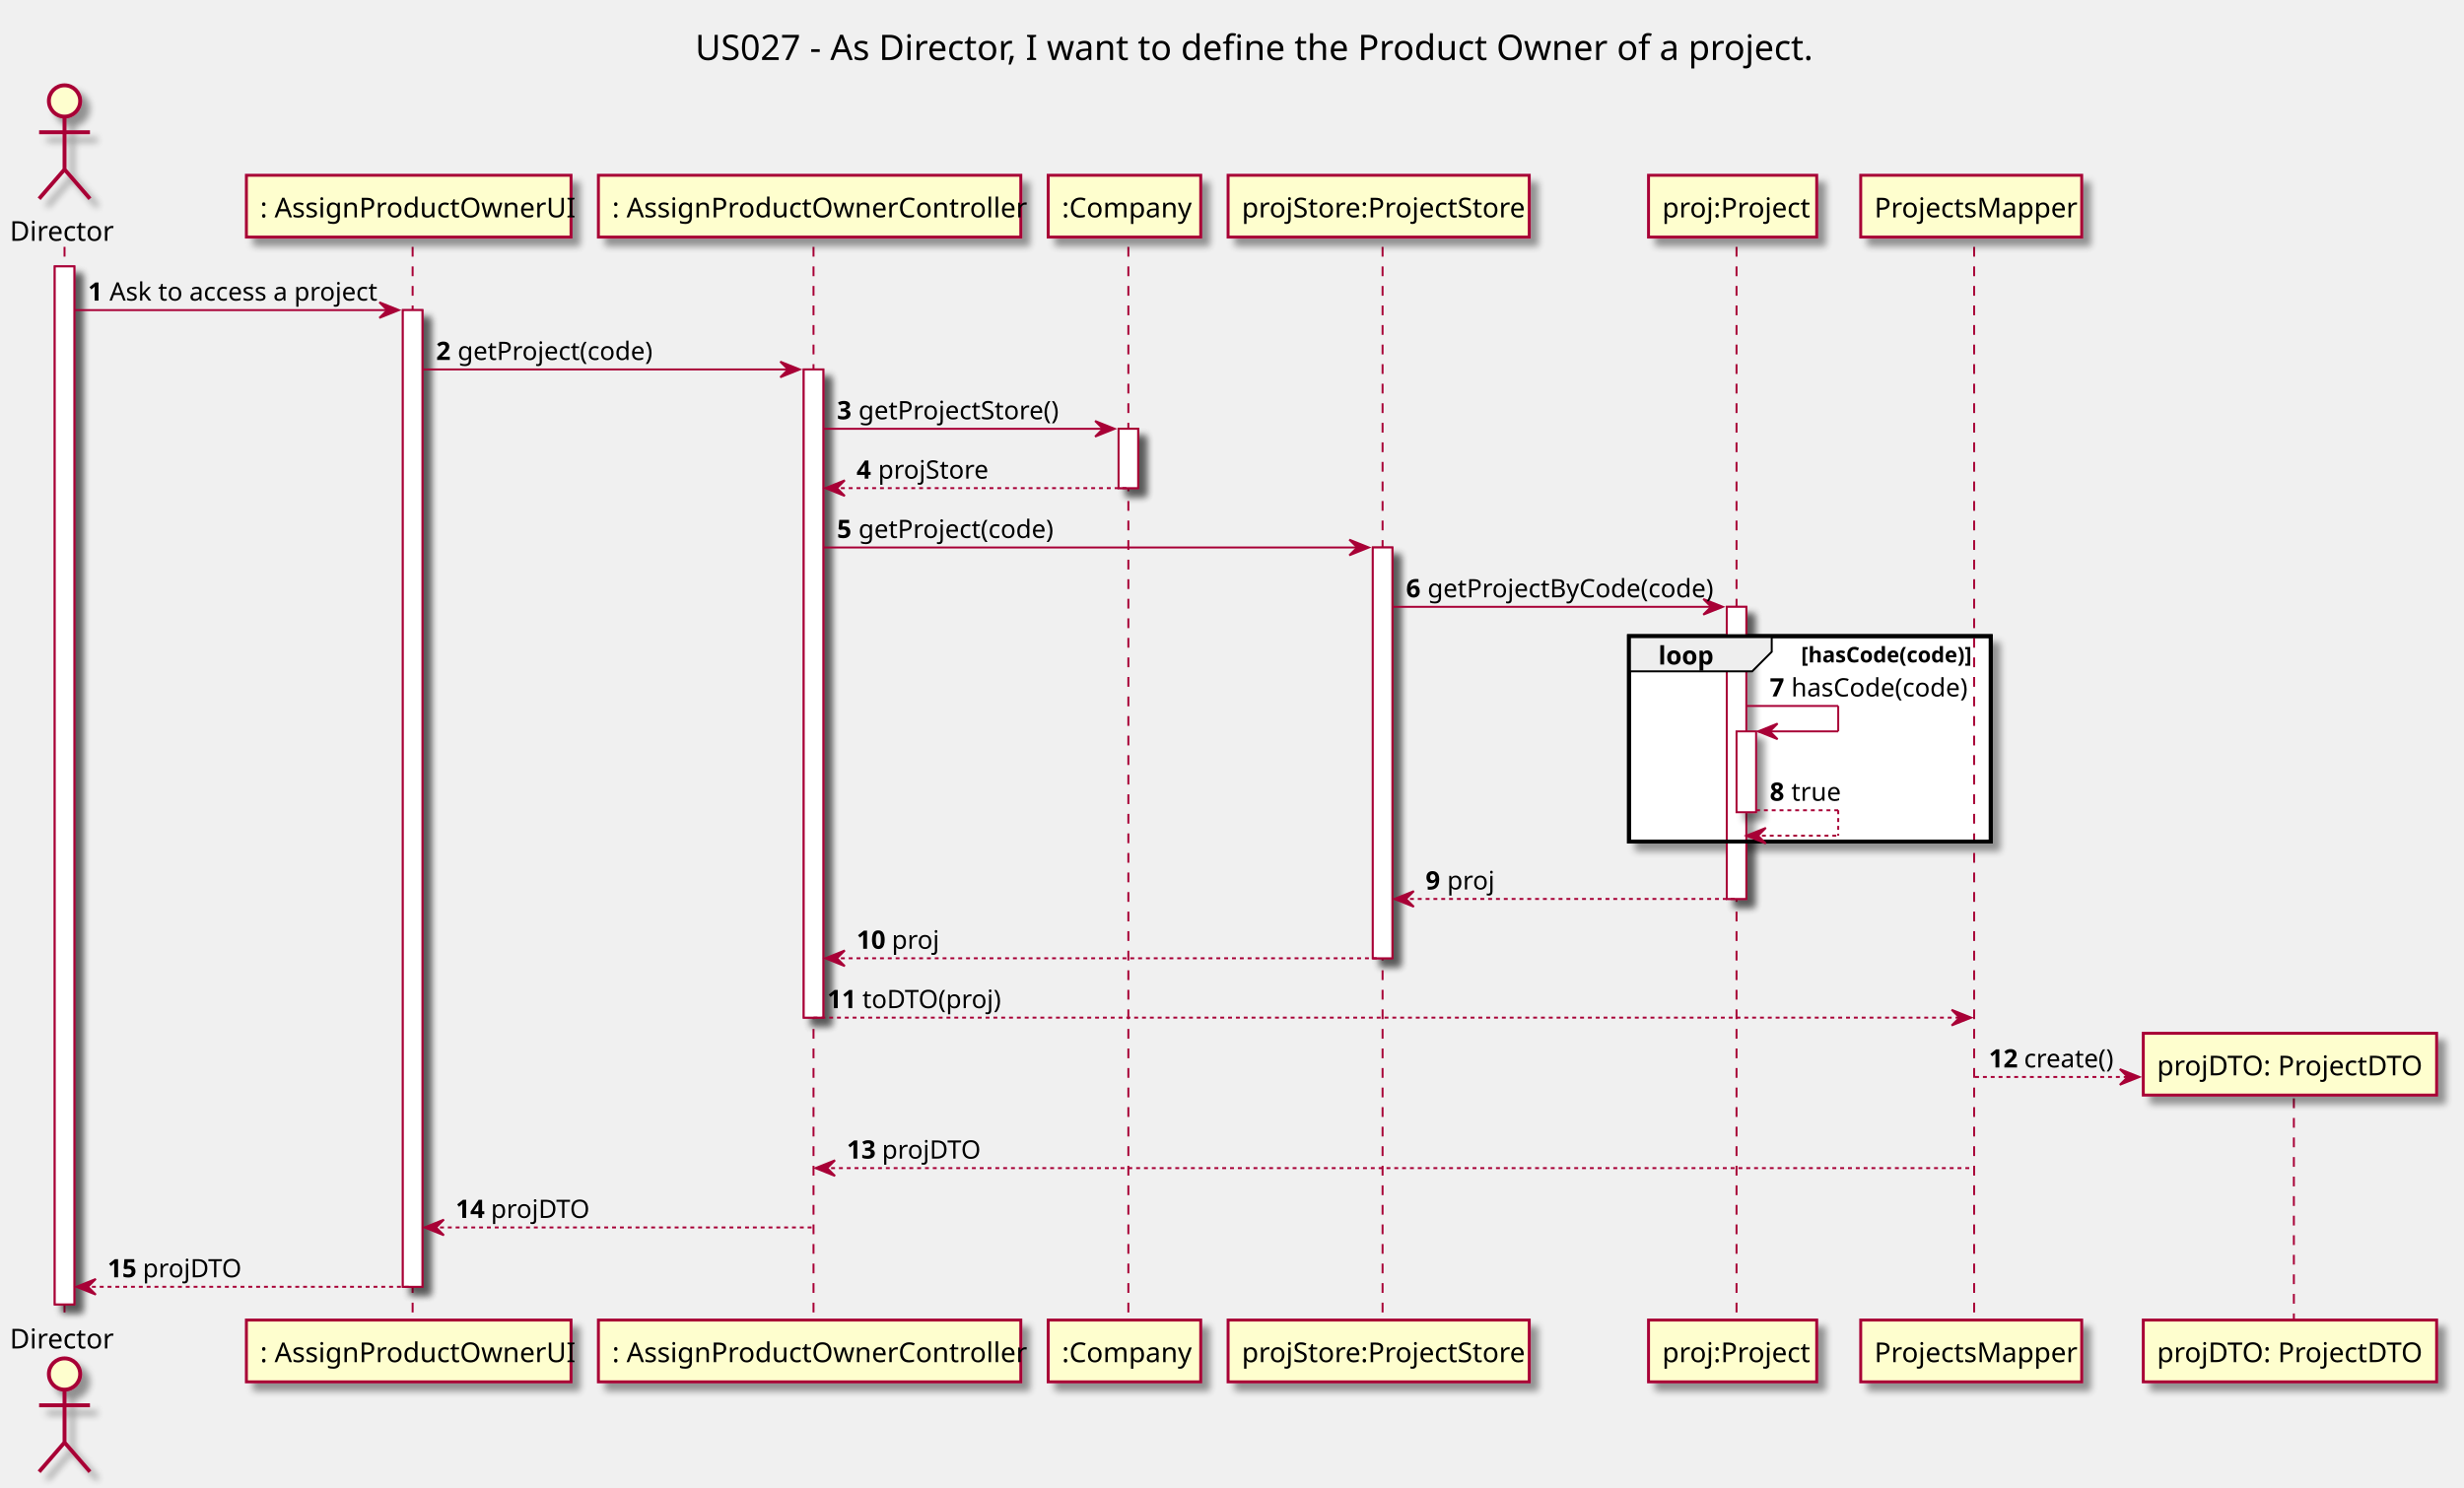
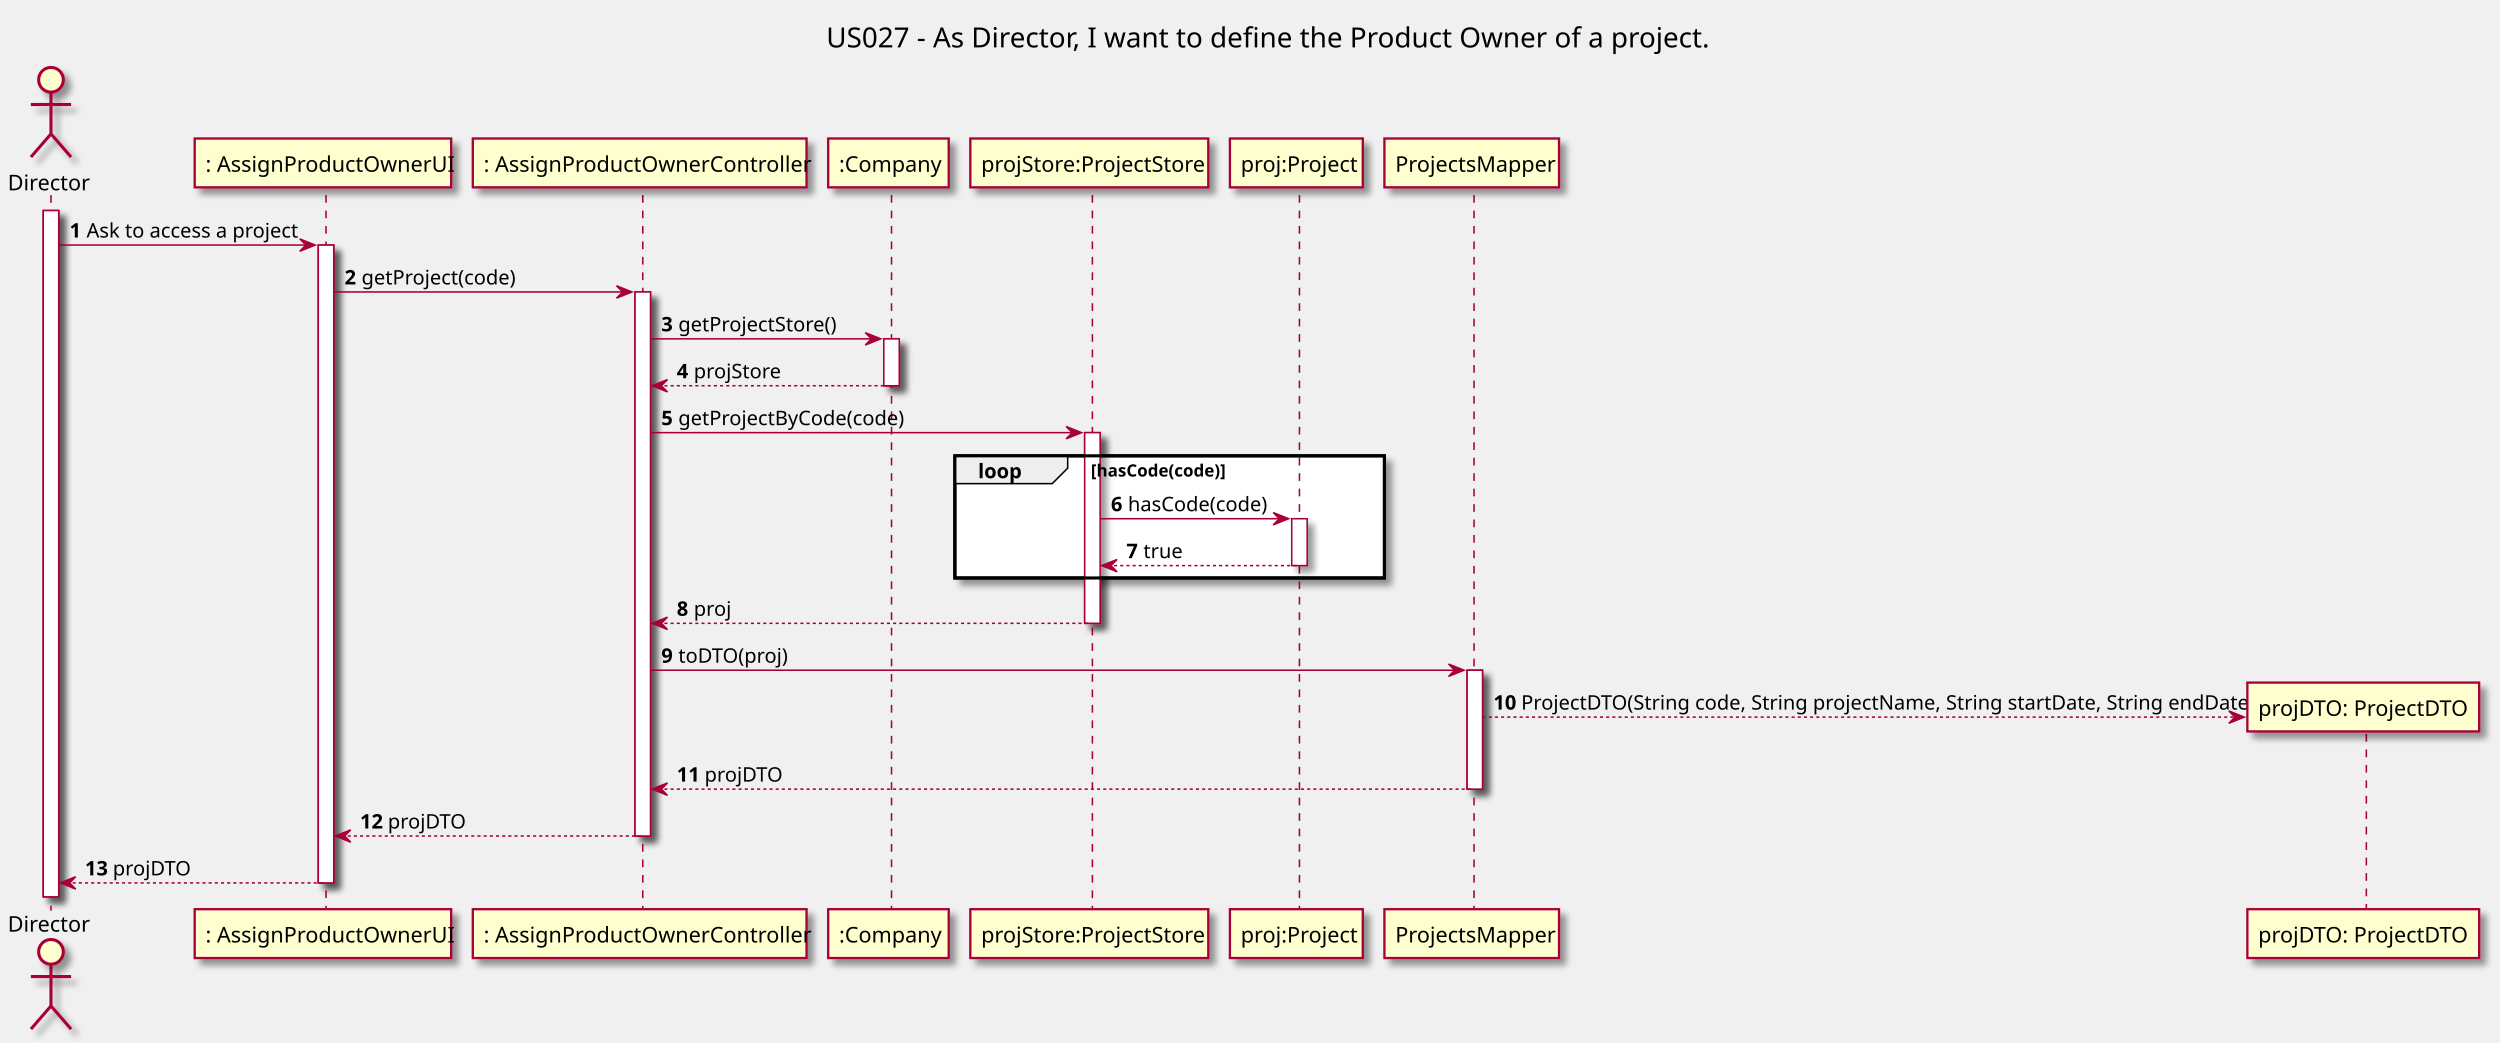
- <svg xmlns="http://www.w3.org/2000/svg" contentScriptType="application/ecmascript" contentStyleType="text/css" height="761px" preserveAspectRatio="none" style="width:1260px;height:761px;background:#FFFFFF;" version="1.1" viewBox="0 0 1260 761" width="1260px" zoomAndPan="magnify">
+ <svg xmlns="http://www.w3.org/2000/svg" contentScriptType="application/ecmascript" contentStyleType="text/css" height="675px" preserveAspectRatio="none" style="width:1618px;height:675px;background:#FFFFFF;" version="1.1" viewBox="0 0 1618 675" width="1618px" zoomAndPan="magnify">
  <defs>
-     <filter height="300%" id="fnz5hy7m0wcrd" width="300%" x="-1" y="-1">
+     <filter height="300%" id="f1vf2o66wyu2re" width="300%" x="-1" y="-1">
      <feGaussianBlur result="blurOut" stdDeviation="2.0" />
      <feColorMatrix in="blurOut" result="blurOut2" type="matrix" values="0 0 0 0 0 0 0 0 0 0 0 0 0 0 0 0 0 0 .4 0" />
      <feOffset dx="4.0" dy="4.0" in="blurOut2" result="blurOut3" />
      <feBlend in="SourceGraphic" in2="blurOut3" mode="normal" />
    </filter>
  </defs>
  <g>
-     <text fill="#000000" font-family="sans-serif" font-size="18" lengthAdjust="spacing" textLength="544" x="355.5" y="30.686">US027 - As Director, I want to define the Product Owner of a project.</text>
-     <rect fill="#FFFFFF" filter="url(#fnz5hy7m0wcrd)" height="530.883" style="stroke:#A80036;stroke-width:1.0;" width="10" x="28" y="136.25" />
-     <rect fill="#FFFFFF" filter="url(#fnz5hy7m0wcrd)" height="499.531" style="stroke:#A80036;stroke-width:1.0;" width="10" x="206" y="158.602" />
-     <rect fill="#FFFFFF" filter="url(#fnz5hy7m0wcrd)" height="331.516" style="stroke:#A80036;stroke-width:1.0;" width="10" x="411" y="188.953" />
-     <rect fill="#FFFFFF" filter="url(#fnz5hy7m0wcrd)" height="30.352" style="stroke:#A80036;stroke-width:1.0;" width="10" x="572" y="219.305" />
-     <rect fill="#FFFFFF" filter="url(#fnz5hy7m0wcrd)" height="210.109" style="stroke:#A80036;stroke-width:1.0;" width="10" x="702" y="280.008" />
-     <rect fill="#FFFFFF" filter="url(#fnz5hy7m0wcrd)" height="149.406" style="stroke:#A80036;stroke-width:1.0;" width="10" x="883" y="310.359" />
-     <rect fill="#FFFFFF" filter="url(#fnz5hy7m0wcrd)" height="41.352" style="stroke:#A80036;stroke-width:1.0;" width="10" x="888" y="374.062" />
-     <rect fill="#FFFFFF" filter="url(#fnz5hy7m0wcrd)" height="105.055" style="stroke:#000000;stroke-width:2.0;" width="185" x="833" y="325.359" />
-     <line style="stroke:#A80036;stroke-width:1.0;stroke-dasharray:5.0,5.0;" x1="33" x2="33" y1="126.25" y2="676.133" />
-     <line style="stroke:#A80036;stroke-width:1.0;stroke-dasharray:5.0,5.0;" x1="211" x2="211" y1="126.25" y2="676.133" />
-     <line style="stroke:#A80036;stroke-width:1.0;stroke-dasharray:5.0,5.0;" x1="416" x2="416" y1="126.25" y2="676.133" />
-     <line style="stroke:#A80036;stroke-width:1.0;stroke-dasharray:5.0,5.0;" x1="577" x2="577" y1="126.25" y2="676.133" />
-     <line style="stroke:#A80036;stroke-width:1.0;stroke-dasharray:5.0,5.0;" x1="707" x2="707" y1="126.25" y2="676.133" />
-     <line style="stroke:#A80036;stroke-width:1.0;stroke-dasharray:5.0,5.0;" x1="888" x2="888" y1="126.25" y2="676.133" />
-     <line style="stroke:#A80036;stroke-width:1.0;stroke-dasharray:5.0,5.0;" x1="1009.5" x2="1009.5" y1="126.25" y2="676.133" />
-     <line style="stroke:#A80036;stroke-width:1.0;stroke-dasharray:5.0,5.0;" x1="1173" x2="1173" y1="561.773" y2="676.133" />
+     <text fill="#000000" font-family="sans-serif" font-size="18" lengthAdjust="spacing" textLength="544" x="534.75" y="30.686">US027 - As Director, I want to define the Product Owner of a project.</text>
+     <rect fill="#FFFFFF" filter="url(#f1vf2o66wyu2re)" height="444.18" style="stroke:#A80036;stroke-width:1.0;" width="10" x="28" y="136.25" />
+     <rect fill="#FFFFFF" filter="url(#f1vf2o66wyu2re)" height="412.828" style="stroke:#A80036;stroke-width:1.0;" width="10" x="206" y="158.602" />
+     <rect fill="#FFFFFF" filter="url(#f1vf2o66wyu2re)" height="352.125" style="stroke:#A80036;stroke-width:1.0;" width="10" x="411" y="188.953" />
+     <rect fill="#FFFFFF" filter="url(#f1vf2o66wyu2re)" height="30.352" style="stroke:#A80036;stroke-width:1.0;" width="10" x="572" y="219.305" />
+     <rect fill="#FFFFFF" filter="url(#f1vf2o66wyu2re)" height="123.406" style="stroke:#A80036;stroke-width:1.0;" width="10" x="702" y="280.008" />
+     <rect fill="#FFFFFF" filter="url(#f1vf2o66wyu2re)" height="30.352" style="stroke:#A80036;stroke-width:1.0;" width="10" x="836" y="335.711" />
+     <rect fill="#FFFFFF" filter="url(#f1vf2o66wyu2re)" height="76.961" style="stroke:#A80036;stroke-width:1.0;" width="10" x="949.5" y="433.766" />
+     <rect fill="#FFFFFF" filter="url(#f1vf2o66wyu2re)" height="79.055" style="stroke:#000000;stroke-width:2.0;" width="278" x="618" y="295.008" />
+     <line style="stroke:#A80036;stroke-width:1.0;stroke-dasharray:5.0,5.0;" x1="33" x2="33" y1="126.25" y2="589.43" />
+     <line style="stroke:#A80036;stroke-width:1.0;stroke-dasharray:5.0,5.0;" x1="211" x2="211" y1="126.25" y2="589.43" />
+     <line style="stroke:#A80036;stroke-width:1.0;stroke-dasharray:5.0,5.0;" x1="416" x2="416" y1="126.25" y2="589.43" />
+     <line style="stroke:#A80036;stroke-width:1.0;stroke-dasharray:5.0,5.0;" x1="577" x2="577" y1="126.25" y2="589.43" />
+     <line style="stroke:#A80036;stroke-width:1.0;stroke-dasharray:5.0,5.0;" x1="707" x2="707" y1="126.25" y2="589.43" />
+     <line style="stroke:#A80036;stroke-width:1.0;stroke-dasharray:5.0,5.0;" x1="841" x2="841" y1="126.25" y2="589.43" />
+     <line style="stroke:#A80036;stroke-width:1.0;stroke-dasharray:5.0,5.0;" x1="954" x2="954" y1="126.25" y2="589.43" />
+     <line style="stroke:#A80036;stroke-width:1.0;stroke-dasharray:5.0,5.0;" x1="1531.5" x2="1531.5" y1="475.07" y2="589.43" />
    <text fill="#000000" font-family="sans-serif" font-size="14" lengthAdjust="spacing" textLength="50" x="5" y="123.174">Director</text>
-     <ellipse cx="33" cy="51.641" fill="#FEFECE" filter="url(#fnz5hy7m0wcrd)" rx="8" ry="8" style="stroke:#A80036;stroke-width:2.0;" />
-     <path d="M33,59.641 L33,86.641 M20,67.641 L46,67.641 M33,86.641 L20,101.641 M33,86.641 L46,101.641 " fill="none" filter="url(#fnz5hy7m0wcrd)" style="stroke:#A80036;stroke-width:2.0;" />
-     <text fill="#000000" font-family="sans-serif" font-size="14" lengthAdjust="spacing" textLength="50" x="5" y="689.666">Director</text>
-     <ellipse cx="33" cy="702.742" fill="#FEFECE" filter="url(#fnz5hy7m0wcrd)" rx="8" ry="8" style="stroke:#A80036;stroke-width:2.0;" />
-     <path d="M33,710.742 L33,737.742 M20,718.742 L46,718.742 M33,737.742 L20,752.742 M33,737.742 L46,752.742 " fill="none" filter="url(#fnz5hy7m0wcrd)" style="stroke:#A80036;stroke-width:2.0;" />
-     <rect fill="#FEFECE" filter="url(#fnz5hy7m0wcrd)" height="31.609" style="stroke:#A80036;stroke-width:1.5;" width="166" x="126" y="89.641" />
+     <ellipse cx="33" cy="51.641" fill="#FEFECE" filter="url(#f1vf2o66wyu2re)" rx="8" ry="8" style="stroke:#A80036;stroke-width:2.0;" />
+     <path d="M33,59.641 L33,86.641 M20,67.641 L46,67.641 M33,86.641 L20,101.641 M33,86.641 L46,101.641 " fill="none" filter="url(#f1vf2o66wyu2re)" style="stroke:#A80036;stroke-width:2.0;" />
+     <text fill="#000000" font-family="sans-serif" font-size="14" lengthAdjust="spacing" textLength="50" x="5" y="602.963">Director</text>
+     <ellipse cx="33" cy="616.039" fill="#FEFECE" filter="url(#f1vf2o66wyu2re)" rx="8" ry="8" style="stroke:#A80036;stroke-width:2.0;" />
+     <path d="M33,624.039 L33,651.039 M20,632.039 L46,632.039 M33,651.039 L20,666.039 M33,651.039 L46,666.039 " fill="none" filter="url(#f1vf2o66wyu2re)" style="stroke:#A80036;stroke-width:2.0;" />
+     <rect fill="#FEFECE" filter="url(#f1vf2o66wyu2re)" height="31.609" style="stroke:#A80036;stroke-width:1.5;" width="166" x="126" y="89.641" />
    <text fill="#000000" font-family="sans-serif" font-size="14" lengthAdjust="spacing" textLength="152" x="133" y="111.174">: AssignProductOwnerUI</text>
-     <rect fill="#FEFECE" filter="url(#fnz5hy7m0wcrd)" height="31.609" style="stroke:#A80036;stroke-width:1.5;" width="166" x="126" y="675.133" />
-     <text fill="#000000" font-family="sans-serif" font-size="14" lengthAdjust="spacing" textLength="152" x="133" y="696.666">: AssignProductOwnerUI</text>
-     <rect fill="#FEFECE" filter="url(#fnz5hy7m0wcrd)" height="31.609" style="stroke:#A80036;stroke-width:1.5;" width="216" x="306" y="89.641" />
+     <rect fill="#FEFECE" filter="url(#f1vf2o66wyu2re)" height="31.609" style="stroke:#A80036;stroke-width:1.5;" width="166" x="126" y="588.43" />
+     <text fill="#000000" font-family="sans-serif" font-size="14" lengthAdjust="spacing" textLength="152" x="133" y="609.963">: AssignProductOwnerUI</text>
+     <rect fill="#FEFECE" filter="url(#f1vf2o66wyu2re)" height="31.609" style="stroke:#A80036;stroke-width:1.5;" width="216" x="306" y="89.641" />
    <text fill="#000000" font-family="sans-serif" font-size="14" lengthAdjust="spacing" textLength="202" x="313" y="111.174">: AssignProductOwnerController</text>
-     <rect fill="#FEFECE" filter="url(#fnz5hy7m0wcrd)" height="31.609" style="stroke:#A80036;stroke-width:1.5;" width="216" x="306" y="675.133" />
-     <text fill="#000000" font-family="sans-serif" font-size="14" lengthAdjust="spacing" textLength="202" x="313" y="696.666">: AssignProductOwnerController</text>
-     <rect fill="#FEFECE" filter="url(#fnz5hy7m0wcrd)" height="31.609" style="stroke:#A80036;stroke-width:1.5;" width="78" x="536" y="89.641" />
+     <rect fill="#FEFECE" filter="url(#f1vf2o66wyu2re)" height="31.609" style="stroke:#A80036;stroke-width:1.5;" width="216" x="306" y="588.43" />
+     <text fill="#000000" font-family="sans-serif" font-size="14" lengthAdjust="spacing" textLength="202" x="313" y="609.963">: AssignProductOwnerController</text>
+     <rect fill="#FEFECE" filter="url(#f1vf2o66wyu2re)" height="31.609" style="stroke:#A80036;stroke-width:1.5;" width="78" x="536" y="89.641" />
    <text fill="#000000" font-family="sans-serif" font-size="14" lengthAdjust="spacing" textLength="64" x="543" y="111.174">:Company</text>
-     <rect fill="#FEFECE" filter="url(#fnz5hy7m0wcrd)" height="31.609" style="stroke:#A80036;stroke-width:1.5;" width="78" x="536" y="675.133" />
-     <text fill="#000000" font-family="sans-serif" font-size="14" lengthAdjust="spacing" textLength="64" x="543" y="696.666">:Company</text>
-     <rect fill="#FEFECE" filter="url(#fnz5hy7m0wcrd)" height="31.609" style="stroke:#A80036;stroke-width:1.5;" width="154" x="628" y="89.641" />
+     <rect fill="#FEFECE" filter="url(#f1vf2o66wyu2re)" height="31.609" style="stroke:#A80036;stroke-width:1.5;" width="78" x="536" y="588.43" />
+     <text fill="#000000" font-family="sans-serif" font-size="14" lengthAdjust="spacing" textLength="64" x="543" y="609.963">:Company</text>
+     <rect fill="#FEFECE" filter="url(#f1vf2o66wyu2re)" height="31.609" style="stroke:#A80036;stroke-width:1.5;" width="154" x="628" y="89.641" />
    <text fill="#000000" font-family="sans-serif" font-size="14" lengthAdjust="spacing" textLength="140" x="635" y="111.174">projStore:ProjectStore</text>
-     <rect fill="#FEFECE" filter="url(#fnz5hy7m0wcrd)" height="31.609" style="stroke:#A80036;stroke-width:1.5;" width="154" x="628" y="675.133" />
-     <text fill="#000000" font-family="sans-serif" font-size="14" lengthAdjust="spacing" textLength="140" x="635" y="696.666">projStore:ProjectStore</text>
-     <rect fill="#FEFECE" filter="url(#fnz5hy7m0wcrd)" height="31.609" style="stroke:#A80036;stroke-width:1.5;" width="86" x="843" y="89.641" />
-     <text fill="#000000" font-family="sans-serif" font-size="14" lengthAdjust="spacing" textLength="72" x="850" y="111.174">proj:Project</text>
-     <rect fill="#FEFECE" filter="url(#fnz5hy7m0wcrd)" height="31.609" style="stroke:#A80036;stroke-width:1.5;" width="86" x="843" y="675.133" />
-     <text fill="#000000" font-family="sans-serif" font-size="14" lengthAdjust="spacing" textLength="72" x="850" y="696.666">proj:Project</text>
-     <rect fill="#FEFECE" filter="url(#fnz5hy7m0wcrd)" height="31.609" style="stroke:#A80036;stroke-width:1.5;" width="113" x="951.5" y="89.641" />
-     <text fill="#000000" font-family="sans-serif" font-size="14" lengthAdjust="spacing" textLength="99" x="958.5" y="111.174">ProjectsMapper</text>
-     <rect fill="#FEFECE" filter="url(#fnz5hy7m0wcrd)" height="31.609" style="stroke:#A80036;stroke-width:1.5;" width="113" x="951.5" y="675.133" />
-     <text fill="#000000" font-family="sans-serif" font-size="14" lengthAdjust="spacing" textLength="99" x="958.5" y="696.666">ProjectsMapper</text>
-     <rect fill="#FEFECE" filter="url(#fnz5hy7m0wcrd)" height="31.609" style="stroke:#A80036;stroke-width:1.5;" width="150" x="1096" y="675.133" />
-     <text fill="#000000" font-family="sans-serif" font-size="14" lengthAdjust="spacing" textLength="136" x="1103" y="696.666">projDTO: ProjectDTO</text>
-     <rect fill="#FFFFFF" filter="url(#fnz5hy7m0wcrd)" height="530.883" style="stroke:#A80036;stroke-width:1.0;" width="10" x="28" y="136.25" />
-     <rect fill="#FFFFFF" filter="url(#fnz5hy7m0wcrd)" height="499.531" style="stroke:#A80036;stroke-width:1.0;" width="10" x="206" y="158.602" />
-     <rect fill="#FFFFFF" filter="url(#fnz5hy7m0wcrd)" height="331.516" style="stroke:#A80036;stroke-width:1.0;" width="10" x="411" y="188.953" />
-     <rect fill="#FFFFFF" filter="url(#fnz5hy7m0wcrd)" height="30.352" style="stroke:#A80036;stroke-width:1.0;" width="10" x="572" y="219.305" />
-     <rect fill="#FFFFFF" filter="url(#fnz5hy7m0wcrd)" height="210.109" style="stroke:#A80036;stroke-width:1.0;" width="10" x="702" y="280.008" />
-     <rect fill="#FFFFFF" filter="url(#fnz5hy7m0wcrd)" height="149.406" style="stroke:#A80036;stroke-width:1.0;" width="10" x="883" y="310.359" />
-     <rect fill="#FFFFFF" filter="url(#fnz5hy7m0wcrd)" height="41.352" style="stroke:#A80036;stroke-width:1.0;" width="10" x="888" y="374.062" />
+     <rect fill="#FEFECE" filter="url(#f1vf2o66wyu2re)" height="31.609" style="stroke:#A80036;stroke-width:1.5;" width="154" x="628" y="588.43" />
+     <text fill="#000000" font-family="sans-serif" font-size="14" lengthAdjust="spacing" textLength="140" x="635" y="609.963">projStore:ProjectStore</text>
+     <rect fill="#FEFECE" filter="url(#f1vf2o66wyu2re)" height="31.609" style="stroke:#A80036;stroke-width:1.5;" width="86" x="796" y="89.641" />
+     <text fill="#000000" font-family="sans-serif" font-size="14" lengthAdjust="spacing" textLength="72" x="803" y="111.174">proj:Project</text>
+     <rect fill="#FEFECE" filter="url(#f1vf2o66wyu2re)" height="31.609" style="stroke:#A80036;stroke-width:1.5;" width="86" x="796" y="588.43" />
+     <text fill="#000000" font-family="sans-serif" font-size="14" lengthAdjust="spacing" textLength="72" x="803" y="609.963">proj:Project</text>
+     <rect fill="#FEFECE" filter="url(#f1vf2o66wyu2re)" height="31.609" style="stroke:#A80036;stroke-width:1.5;" width="113" x="896" y="89.641" />
+     <text fill="#000000" font-family="sans-serif" font-size="14" lengthAdjust="spacing" textLength="99" x="903" y="111.174">ProjectsMapper</text>
+     <rect fill="#FEFECE" filter="url(#f1vf2o66wyu2re)" height="31.609" style="stroke:#A80036;stroke-width:1.5;" width="113" x="896" y="588.43" />
+     <text fill="#000000" font-family="sans-serif" font-size="14" lengthAdjust="spacing" textLength="99" x="903" y="609.963">ProjectsMapper</text>
+     <rect fill="#FEFECE" filter="url(#f1vf2o66wyu2re)" height="31.609" style="stroke:#A80036;stroke-width:1.5;" width="150" x="1454.5" y="588.43" />
+     <text fill="#000000" font-family="sans-serif" font-size="14" lengthAdjust="spacing" textLength="136" x="1461.5" y="609.963">projDTO: ProjectDTO</text>
+     <rect fill="#FFFFFF" filter="url(#f1vf2o66wyu2re)" height="444.18" style="stroke:#A80036;stroke-width:1.0;" width="10" x="28" y="136.25" />
+     <rect fill="#FFFFFF" filter="url(#f1vf2o66wyu2re)" height="412.828" style="stroke:#A80036;stroke-width:1.0;" width="10" x="206" y="158.602" />
+     <rect fill="#FFFFFF" filter="url(#f1vf2o66wyu2re)" height="352.125" style="stroke:#A80036;stroke-width:1.0;" width="10" x="411" y="188.953" />
+     <rect fill="#FFFFFF" filter="url(#f1vf2o66wyu2re)" height="30.352" style="stroke:#A80036;stroke-width:1.0;" width="10" x="572" y="219.305" />
+     <rect fill="#FFFFFF" filter="url(#f1vf2o66wyu2re)" height="123.406" style="stroke:#A80036;stroke-width:1.0;" width="10" x="702" y="280.008" />
+     <rect fill="#FFFFFF" filter="url(#f1vf2o66wyu2re)" height="30.352" style="stroke:#A80036;stroke-width:1.0;" width="10" x="836" y="335.711" />
+     <rect fill="#FFFFFF" filter="url(#f1vf2o66wyu2re)" height="76.961" style="stroke:#A80036;stroke-width:1.0;" width="10" x="949.5" y="433.766" />
    <polygon fill="#A80036" points="194,154.602,204,158.602,194,162.602,198,158.602" style="stroke:#A80036;stroke-width:1.0;" />
    <line style="stroke:#A80036;stroke-width:1.0;" x1="38" x2="200" y1="158.602" y2="158.602" />
    <text fill="#000000" font-family="sans-serif" font-size="13" font-weight="bold" lengthAdjust="spacing" textLength="7" x="45" y="153.745">1</text>
    <text fill="#000000" font-family="sans-serif" font-size="13" lengthAdjust="spacing" textLength="138" x="56" y="153.745">Ask to access a project</text>
    <polygon fill="#A80036" points="399,184.953,409,188.953,399,192.953,403,188.953" style="stroke:#A80036;stroke-width:1.0;" />
    <line style="stroke:#A80036;stroke-width:1.0;" x1="216" x2="405" y1="188.953" y2="188.953" />
    <text fill="#000000" font-family="sans-serif" font-size="13" font-weight="bold" lengthAdjust="spacing" textLength="7" x="223" y="184.097">2</text>
    <text fill="#000000" font-family="sans-serif" font-size="13" lengthAdjust="spacing" textLength="95" x="234" y="184.097">getProject(code)</text>
    <polygon fill="#A80036" points="560,215.305,570,219.305,560,223.305,564,219.305" style="stroke:#A80036;stroke-width:1.0;" />
    <line style="stroke:#A80036;stroke-width:1.0;" x1="421" x2="566" y1="219.305" y2="219.305" />
    <text fill="#000000" font-family="sans-serif" font-size="13" font-weight="bold" lengthAdjust="spacing" textLength="7" x="428" y="214.448">3</text>
    <text fill="#000000" font-family="sans-serif" font-size="13" lengthAdjust="spacing" textLength="98" x="439" y="214.448">getProjectStore()</text>
    <polygon fill="#A80036" points="432,245.656,422,249.656,432,253.656,428,249.656" style="stroke:#A80036;stroke-width:1.0;" />
    <line style="stroke:#A80036;stroke-width:1.0;stroke-dasharray:2.0,2.0;" x1="426" x2="576" y1="249.656" y2="249.656" />
    <text fill="#000000" font-family="sans-serif" font-size="13" font-weight="bold" lengthAdjust="spacing" textLength="7" x="438" y="244.8">4</text>
    <text fill="#000000" font-family="sans-serif" font-size="13" lengthAdjust="spacing" textLength="52" x="449" y="244.8">projStore</text>
    <polygon fill="#A80036" points="690,276.008,700,280.008,690,284.008,694,280.008" style="stroke:#A80036;stroke-width:1.0;" />
    <line style="stroke:#A80036;stroke-width:1.0;" x1="421" x2="696" y1="280.008" y2="280.008" />
    <text fill="#000000" font-family="sans-serif" font-size="13" font-weight="bold" lengthAdjust="spacing" textLength="7" x="428" y="275.151">5</text>
-     <text fill="#000000" font-family="sans-serif" font-size="13" lengthAdjust="spacing" textLength="95" x="439" y="275.151">getProject(code)</text>
-     <polygon fill="#A80036" points="871,306.359,881,310.359,871,314.359,875,310.359" style="stroke:#A80036;stroke-width:1.0;" />
-     <line style="stroke:#A80036;stroke-width:1.0;" x1="712" x2="877" y1="310.359" y2="310.359" />
-     <text fill="#000000" font-family="sans-serif" font-size="13" font-weight="bold" lengthAdjust="spacing" textLength="7" x="719" y="305.503">6</text>
-     <text fill="#000000" font-family="sans-serif" font-size="13" lengthAdjust="spacing" textLength="141" x="730" y="305.503">getProjectByCode(code)</text>
-     <path d="M833,325.359 L906,325.359 L906,333.359 L896,343.359 L833,343.359 L833,325.359 " fill="#EEEEEE" style="stroke:#000000;stroke-width:1.0;" />
-     <rect fill="none" height="105.055" style="stroke:#000000;stroke-width:2.0;" width="185" x="833" y="325.359" />
-     <text fill="#000000" font-family="sans-serif" font-size="13" font-weight="bold" lengthAdjust="spacing" textLength="28" x="848" y="339.854">loop</text>
-     <text fill="#000000" font-family="sans-serif" font-size="11" font-weight="bold" lengthAdjust="spacing" textLength="92" x="921" y="338.778">[hasCode(code)]</text>
-     <line style="stroke:#A80036;stroke-width:1.0;" x1="893" x2="940" y1="361.062" y2="361.062" />
-     <line style="stroke:#A80036;stroke-width:1.0;" x1="940" x2="940" y1="361.062" y2="374.062" />
-     <line style="stroke:#A80036;stroke-width:1.0;" x1="899" x2="940" y1="374.062" y2="374.062" />
-     <polygon fill="#A80036" points="909,370.062,899,374.062,909,378.062,905,374.062" style="stroke:#A80036;stroke-width:1.0;" />
-     <text fill="#000000" font-family="sans-serif" font-size="13" font-weight="bold" lengthAdjust="spacing" textLength="7" x="905" y="356.206">7</text>
-     <text fill="#000000" font-family="sans-serif" font-size="13" lengthAdjust="spacing" textLength="87" x="916" y="356.206">hasCode(code)</text>
-     <line style="stroke:#A80036;stroke-width:1.0;stroke-dasharray:2.0,2.0;" x1="898" x2="940" y1="414.414" y2="414.414" />
-     <line style="stroke:#A80036;stroke-width:1.0;stroke-dasharray:2.0,2.0;" x1="940" x2="940" y1="414.414" y2="427.414" />
-     <line style="stroke:#A80036;stroke-width:1.0;stroke-dasharray:2.0,2.0;" x1="893" x2="940" y1="427.414" y2="427.414" />
-     <polygon fill="#A80036" points="903,423.414,893,427.414,903,431.414,899,427.414" style="stroke:#A80036;stroke-width:1.0;" />
-     <text fill="#000000" font-family="sans-serif" font-size="13" font-weight="bold" lengthAdjust="spacing" textLength="7" x="905" y="409.558">8</text>
-     <text fill="#000000" font-family="sans-serif" font-size="13" lengthAdjust="spacing" textLength="22" x="916" y="409.558">true</text>
-     <polygon fill="#A80036" points="723,455.766,713,459.766,723,463.766,719,459.766" style="stroke:#A80036;stroke-width:1.0;" />
-     <line style="stroke:#A80036;stroke-width:1.0;stroke-dasharray:2.0,2.0;" x1="717" x2="887" y1="459.766" y2="459.766" />
-     <text fill="#000000" font-family="sans-serif" font-size="13" font-weight="bold" lengthAdjust="spacing" textLength="7" x="729" y="454.909">9</text>
-     <text fill="#000000" font-family="sans-serif" font-size="13" lengthAdjust="spacing" textLength="21" x="740" y="454.909">proj</text>
-     <polygon fill="#A80036" points="432,486.117,422,490.117,432,494.117,428,490.117" style="stroke:#A80036;stroke-width:1.0;" />
-     <line style="stroke:#A80036;stroke-width:1.0;stroke-dasharray:2.0,2.0;" x1="426" x2="706" y1="490.117" y2="490.117" />
-     <text fill="#000000" font-family="sans-serif" font-size="13" font-weight="bold" lengthAdjust="spacing" textLength="14" x="438" y="485.261">10</text>
-     <text fill="#000000" font-family="sans-serif" font-size="13" lengthAdjust="spacing" textLength="21" x="456" y="485.261">proj</text>
-     <polygon fill="#A80036" points="998,516.469,1008,520.469,998,524.469,1002,520.469" style="stroke:#A80036;stroke-width:1.0;" />
-     <line style="stroke:#A80036;stroke-width:1.0;stroke-dasharray:2.0,2.0;" x1="416" x2="1004" y1="520.469" y2="520.469" />
-     <text fill="#000000" font-family="sans-serif" font-size="13" font-weight="bold" lengthAdjust="spacing" textLength="14" x="423" y="515.612">11</text>
-     <text fill="#000000" font-family="sans-serif" font-size="13" lengthAdjust="spacing" textLength="66" x="441" y="515.612">toDTO(proj)</text>
-     <polygon fill="#A80036" points="1084,546.82,1094,550.82,1084,554.82,1088,550.82" style="stroke:#A80036;stroke-width:1.0;" />
-     <line style="stroke:#A80036;stroke-width:1.0;stroke-dasharray:2.0,2.0;" x1="1010" x2="1090" y1="550.82" y2="550.82" />
-     <text fill="#000000" font-family="sans-serif" font-size="13" font-weight="bold" lengthAdjust="spacing" textLength="14" x="1017" y="545.964">12</text>
-     <text fill="#000000" font-family="sans-serif" font-size="13" lengthAdjust="spacing" textLength="44" x="1035" y="545.964">create()</text>
-     <rect fill="#FEFECE" filter="url(#fnz5hy7m0wcrd)" height="31.609" style="stroke:#A80036;stroke-width:1.5;" width="150" x="1096" y="528.469" />
-     <text fill="#000000" font-family="sans-serif" font-size="14" lengthAdjust="spacing" textLength="136" x="1103" y="550.002">projDTO: ProjectDTO</text>
-     <polygon fill="#A80036" points="427,593.43,417,597.43,427,601.43,423,597.43" style="stroke:#A80036;stroke-width:1.0;" />
-     <line style="stroke:#A80036;stroke-width:1.0;stroke-dasharray:2.0,2.0;" x1="421" x2="1009" y1="597.43" y2="597.43" />
-     <text fill="#000000" font-family="sans-serif" font-size="13" font-weight="bold" lengthAdjust="spacing" textLength="14" x="433" y="592.573">13</text>
-     <text fill="#000000" font-family="sans-serif" font-size="13" lengthAdjust="spacing" textLength="47" x="451" y="592.573">projDTO</text>
-     <polygon fill="#A80036" points="227,623.781,217,627.781,227,631.781,223,627.781" style="stroke:#A80036;stroke-width:1.0;" />
-     <line style="stroke:#A80036;stroke-width:1.0;stroke-dasharray:2.0,2.0;" x1="221" x2="415" y1="627.781" y2="627.781" />
-     <text fill="#000000" font-family="sans-serif" font-size="13" font-weight="bold" lengthAdjust="spacing" textLength="14" x="233" y="622.925">14</text>
-     <text fill="#000000" font-family="sans-serif" font-size="13" lengthAdjust="spacing" textLength="47" x="251" y="622.925">projDTO</text>
-     <polygon fill="#A80036" points="49,654.133,39,658.133,49,662.133,45,658.133" style="stroke:#A80036;stroke-width:1.0;" />
-     <line style="stroke:#A80036;stroke-width:1.0;stroke-dasharray:2.0,2.0;" x1="43" x2="210" y1="658.133" y2="658.133" />
-     <text fill="#000000" font-family="sans-serif" font-size="13" font-weight="bold" lengthAdjust="spacing" textLength="14" x="55" y="653.276">15</text>
-     <text fill="#000000" font-family="sans-serif" font-size="13" lengthAdjust="spacing" textLength="47" x="73" y="653.276">projDTO</text>
+     <text fill="#000000" font-family="sans-serif" font-size="13" lengthAdjust="spacing" textLength="141" x="439" y="275.151">getProjectByCode(code)</text>
+     <path d="M618,295.008 L691,295.008 L691,303.008 L681,313.008 L618,313.008 L618,295.008 " fill="#EEEEEE" style="stroke:#000000;stroke-width:1.0;" />
+     <rect fill="none" height="79.055" style="stroke:#000000;stroke-width:2.0;" width="278" x="618" y="295.008" />
+     <text fill="#000000" font-family="sans-serif" font-size="13" font-weight="bold" lengthAdjust="spacing" textLength="28" x="633" y="309.503">loop</text>
+     <text fill="#000000" font-family="sans-serif" font-size="11" font-weight="bold" lengthAdjust="spacing" textLength="92" x="706" y="308.427">[hasCode(code)]</text>
+     <polygon fill="#A80036" points="824,331.711,834,335.711,824,339.711,828,335.711" style="stroke:#A80036;stroke-width:1.0;" />
+     <line style="stroke:#A80036;stroke-width:1.0;" x1="712" x2="830" y1="335.711" y2="335.711" />
+     <text fill="#000000" font-family="sans-serif" font-size="13" font-weight="bold" lengthAdjust="spacing" textLength="7" x="719" y="330.854">6</text>
+     <text fill="#000000" font-family="sans-serif" font-size="13" lengthAdjust="spacing" textLength="87" x="730" y="330.854">hasCode(code)</text>
+     <polygon fill="#A80036" points="723,362.062,713,366.062,723,370.062,719,366.062" style="stroke:#A80036;stroke-width:1.0;" />
+     <line style="stroke:#A80036;stroke-width:1.0;stroke-dasharray:2.0,2.0;" x1="717" x2="840" y1="366.062" y2="366.062" />
+     <text fill="#000000" font-family="sans-serif" font-size="13" font-weight="bold" lengthAdjust="spacing" textLength="7" x="729" y="361.206">7</text>
+     <text fill="#000000" font-family="sans-serif" font-size="13" lengthAdjust="spacing" textLength="22" x="740" y="361.206">true</text>
+     <polygon fill="#A80036" points="432,399.414,422,403.414,432,407.414,428,403.414" style="stroke:#A80036;stroke-width:1.0;" />
+     <line style="stroke:#A80036;stroke-width:1.0;stroke-dasharray:2.0,2.0;" x1="426" x2="706" y1="403.414" y2="403.414" />
+     <text fill="#000000" font-family="sans-serif" font-size="13" font-weight="bold" lengthAdjust="spacing" textLength="7" x="438" y="398.558">8</text>
+     <text fill="#000000" font-family="sans-serif" font-size="13" lengthAdjust="spacing" textLength="21" x="449" y="398.558">proj</text>
+     <polygon fill="#A80036" points="937.5,429.766,947.5,433.766,937.5,437.766,941.5,433.766" style="stroke:#A80036;stroke-width:1.0;" />
+     <line style="stroke:#A80036;stroke-width:1.0;" x1="421" x2="943.5" y1="433.766" y2="433.766" />
+     <text fill="#000000" font-family="sans-serif" font-size="13" font-weight="bold" lengthAdjust="spacing" textLength="7" x="428" y="428.909">9</text>
+     <text fill="#000000" font-family="sans-serif" font-size="13" lengthAdjust="spacing" textLength="66" x="439" y="428.909">toDTO(proj)</text>
+     <polygon fill="#A80036" points="1442.5,460.117,1452.5,464.117,1442.5,468.117,1446.5,464.117" style="stroke:#A80036;stroke-width:1.0;" />
+     <line style="stroke:#A80036;stroke-width:1.0;stroke-dasharray:2.0,2.0;" x1="959.5" x2="1448.5" y1="464.117" y2="464.117" />
+     <text fill="#000000" font-family="sans-serif" font-size="13" font-weight="bold" lengthAdjust="spacing" textLength="14" x="966.5" y="459.261">10</text>
+     <text fill="#000000" font-family="sans-serif" font-size="13" lengthAdjust="spacing" textLength="453" x="984.5" y="459.261">ProjectDTO(String code, String projectName, String startDate, String endDate)</text>
+     <rect fill="#FEFECE" filter="url(#f1vf2o66wyu2re)" height="31.609" style="stroke:#A80036;stroke-width:1.5;" width="150" x="1454.5" y="441.766" />
+     <text fill="#000000" font-family="sans-serif" font-size="14" lengthAdjust="spacing" textLength="136" x="1461.5" y="463.299">projDTO: ProjectDTO</text>
+     <polygon fill="#A80036" points="432,506.727,422,510.727,432,514.727,428,510.727" style="stroke:#A80036;stroke-width:1.0;" />
+     <line style="stroke:#A80036;stroke-width:1.0;stroke-dasharray:2.0,2.0;" x1="426" x2="953.5" y1="510.727" y2="510.727" />
+     <text fill="#000000" font-family="sans-serif" font-size="13" font-weight="bold" lengthAdjust="spacing" textLength="14" x="438" y="505.87">11</text>
+     <text fill="#000000" font-family="sans-serif" font-size="13" lengthAdjust="spacing" textLength="47" x="456" y="505.87">projDTO</text>
+     <polygon fill="#A80036" points="227,537.078,217,541.078,227,545.078,223,541.078" style="stroke:#A80036;stroke-width:1.0;" />
+     <line style="stroke:#A80036;stroke-width:1.0;stroke-dasharray:2.0,2.0;" x1="221" x2="415" y1="541.078" y2="541.078" />
+     <text fill="#000000" font-family="sans-serif" font-size="13" font-weight="bold" lengthAdjust="spacing" textLength="14" x="233" y="536.222">12</text>
+     <text fill="#000000" font-family="sans-serif" font-size="13" lengthAdjust="spacing" textLength="47" x="251" y="536.222">projDTO</text>
+     <polygon fill="#A80036" points="49,567.43,39,571.43,49,575.43,45,571.43" style="stroke:#A80036;stroke-width:1.0;" />
+     <line style="stroke:#A80036;stroke-width:1.0;stroke-dasharray:2.0,2.0;" x1="43" x2="210" y1="571.43" y2="571.43" />
+     <text fill="#000000" font-family="sans-serif" font-size="13" font-weight="bold" lengthAdjust="spacing" textLength="14" x="55" y="566.573">13</text>
+     <text fill="#000000" font-family="sans-serif" font-size="13" lengthAdjust="spacing" textLength="47" x="73" y="566.573">projDTO</text>
  </g>
</svg>
